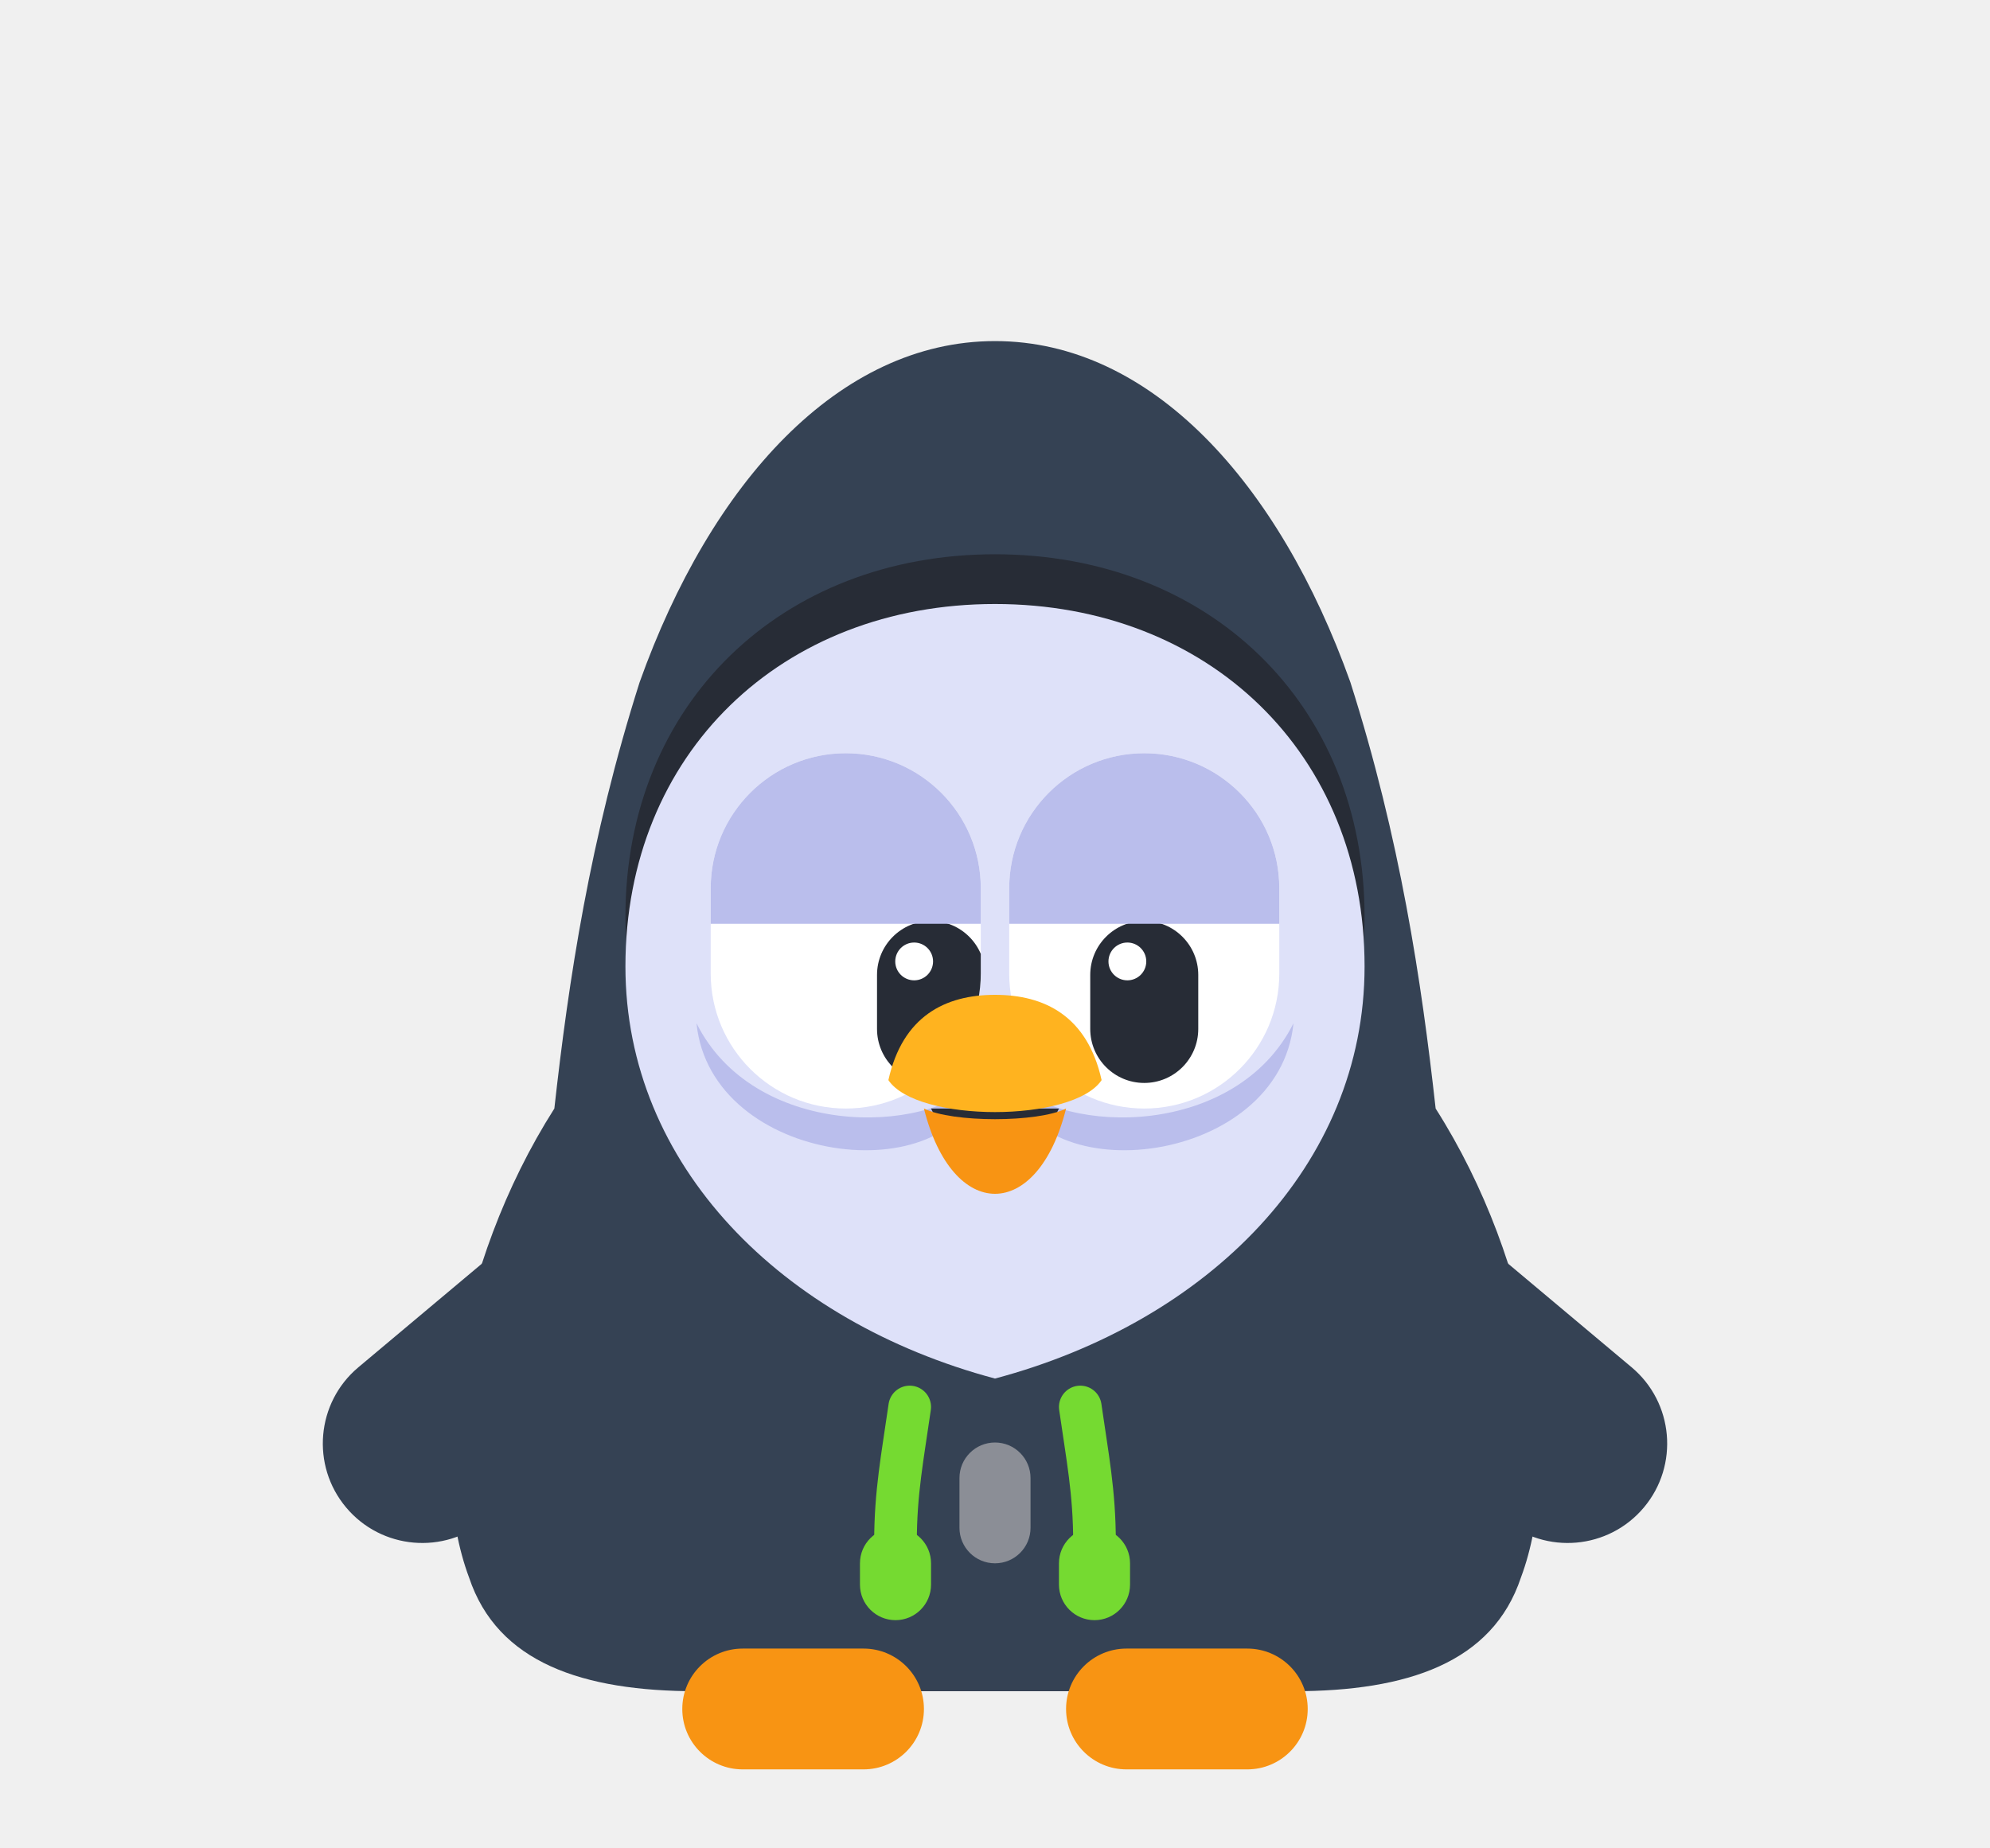
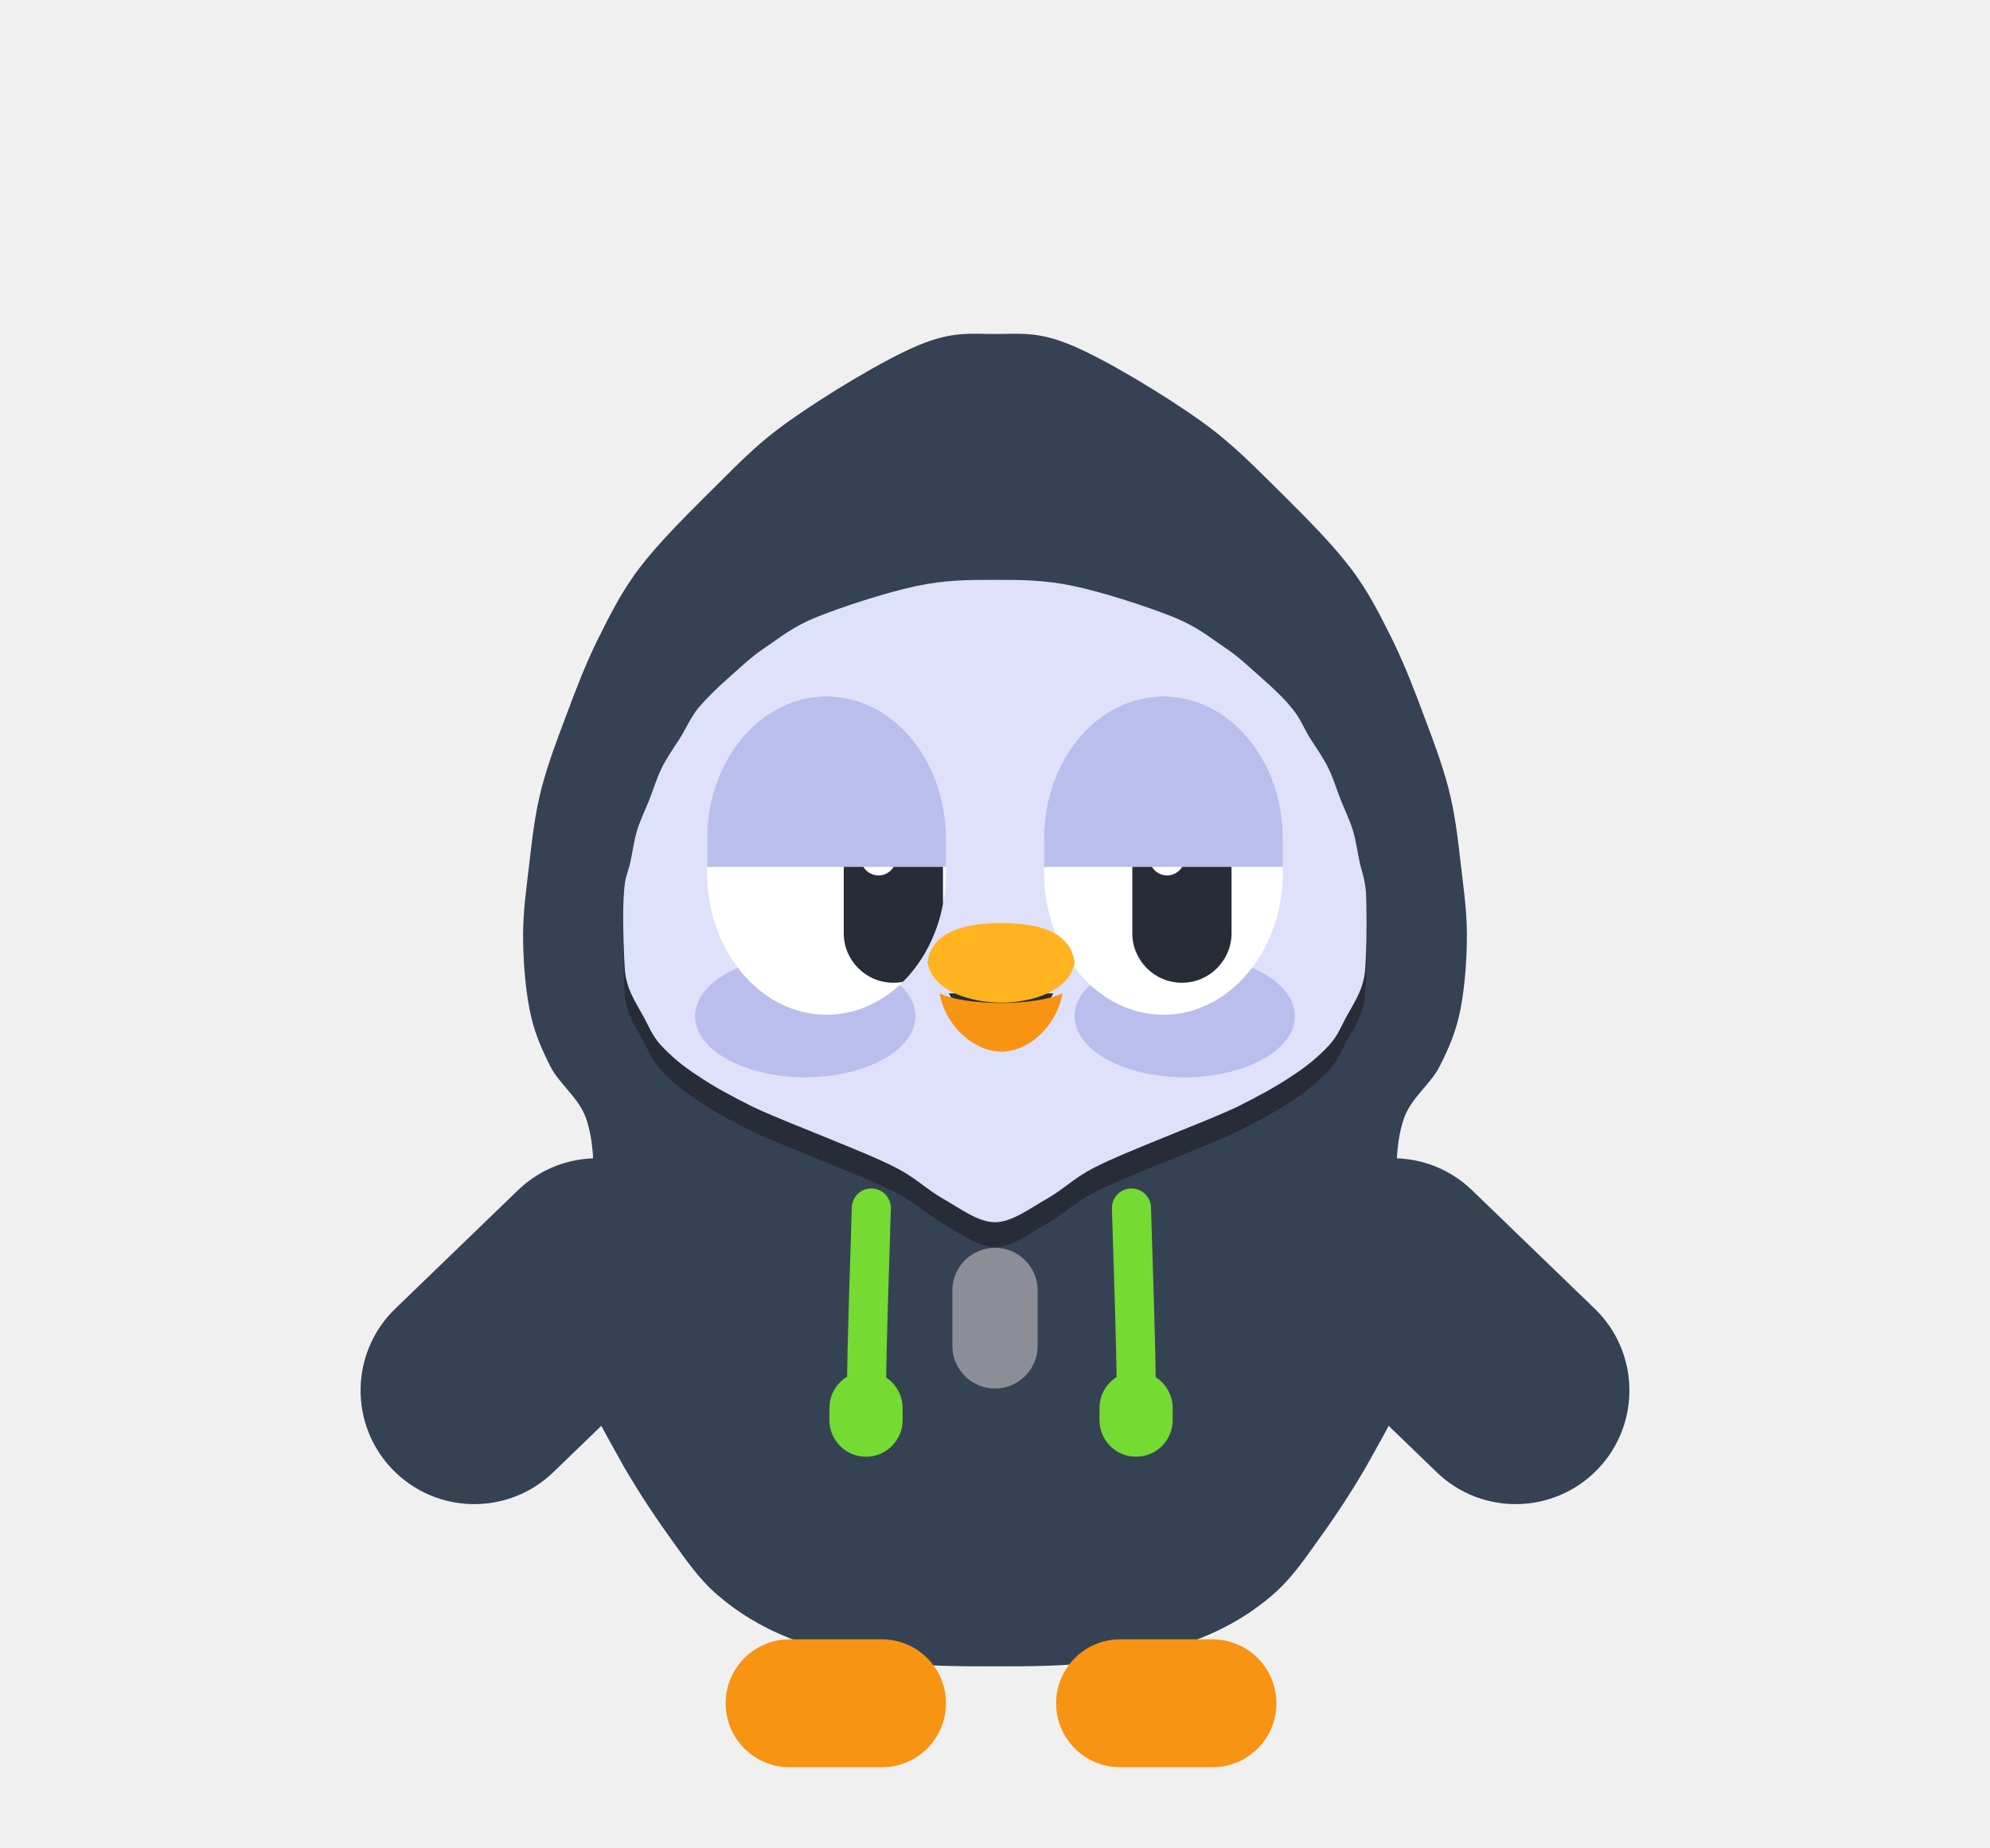
<svg xmlns="http://www.w3.org/2000/svg" viewBox="-40 -40 280 260" aria-hidden="true">
  <style>
  .byte-twinkle { transform-box: fill-box; transform-origin: center; animation: byte-twinkle 1.6s ease-in-out infinite }
  @keyframes byte-twinkle { 0%,100% { transform: scale(1) rotate(0) } 50% { transform: scale(.7) rotate(20deg) } }
  .byte-float { animation: byte-float 2.4s ease-in-out infinite }
  @keyframes byte-float { 0%,100% { transform: translateY(0) } 50% { transform: translateY(-4px) } }
  .byte-smoke { animation: byte-smoke 1.8s ease-out infinite }
  @keyframes byte-smoke { 0% { opacity: 0; transform: translateY(6px) } 25% { opacity: 1 } 100% { opacity: 0; transform: translateY(-10px) } }
  .byte-tear { animation: byte-tear 1.8s ease-in infinite }
  .byte-tear + .byte-tear { animation-delay: .6s }
  @keyframes byte-tear { 0% { opacity: 0; transform: translateY(0) } 15% { opacity: 1; transform: translateY(2px) }
    80% { opacity: 1; transform: translateY(14px) } 100% { opacity: 0; transform: translateY(18px) } }
  @media (prefers-reduced-motion: reduce) {
    .byte-twinkle, .byte-float, .byte-smoke, .byte-tear { animation: none }
    .byte-tear { transform: translateY(2px) }
  }
</style>
  <defs>
    <clipPath id="eyeL-R0">
-       <rect x="60" y="66" width="38" height="50" rx="19" />
+       <rect x="59.5" y="58" width="33.6" height="44.8" rx="16.8" ry="20" />
    </clipPath>
    <clipPath id="eyeR-R0">
-       <rect x="102" y="66" width="38" height="50" rx="19" />
+       <rect x="106.9" y="58" width="33.6" height="44.8" rx="16.8" ry="20" />
    </clipPath>
  </defs>
  <g>
-     <g transform="translate(47 140)">
-       <g transform="rotate(-40)">
-         <rect x="-50" y="-14" width="64" height="28" rx="14" fill="#354254" />
+     <g transform="translate(44 139)">
+       <g transform="rotate(-44)">
+         <rect x="-40" y="-16" width="56" height="32" rx="16" fill="#354254" />
      </g>
    </g>
  </g>
  <g transform="translate(200 0) scale(-1 1)">
-     <g transform="translate(47 140)">
-       <g transform="rotate(-40)">
-         <rect x="-50" y="-14" width="64" height="28" rx="14" fill="#354254" />
+     <g transform="translate(44 139)">
+       <g transform="rotate(-44)">
+         <rect x="-40" y="-16" width="56" height="32" rx="16" fill="#354254" />
      </g>
    </g>
  </g>
-   <path fill="#354254" d="M100 8 C122 8 140 28 150 56 C157 78 160 98 162 116 C176 138 180 166 174 182 C170 194 158 198 142 198 L58 198 C42 198 30 194 26 182 C20 166 24 138 38 116 C40 98 43 78 50 56 C60 28 78 8 100 8 Z" />
-   <path fill="#272C36" transform="translate(0 -7)" d="M100 154 C70 146 48 124 48 96 C48 66 70 45 100 45 C130 45 152 66 152 96 C152 124 130 146 100 154 Z" />
-   <path fill="#DEE1F9" d="M100 154 C70 146 48 124 48 96 C48 66 70 45 100 45 C130 45 152 66 152 96 C152 124 130 146 100 154 Z" />
+   <path fill="#354254" d="M100.0 7.0 C103.6 7.0 106.0 6.6 110.8 8.6 C115.6 10.6 124.0 15.7 128.9 19.2 C133.8 22.7 137.0 26.2 140.5 29.6 C144.0 33.1 147.4 36.5 150.0 39.9 C152.6 43.3 154.3 46.8 156.0 50.2 C157.7 53.7 159.0 57.1 160.3 60.6 C161.6 64.0 162.9 67.5 163.8 70.9 C164.7 74.4 165.1 77.8 165.5 81.3 C165.9 84.8 166.4 88.1 166.4 91.6 C166.4 95.0 166.1 98.9 165.5 102.0 C164.9 105.1 163.9 107.4 162.6 110.0 C161.3 112.6 158.5 114.5 157.5 117.5 C156.5 120.5 156.4 123.9 156.5 128.0 C156.6 132.1 157.8 137.5 158.0 142.0 C158.2 146.5 158.3 151.2 157.5 155.0 C156.7 158.8 154.9 161.5 153.0 165.0 C151.1 168.5 148.3 172.8 146.0 176.0 C143.7 179.2 141.8 182.1 139.0 184.5 C136.2 186.9 133.0 188.9 129.0 190.5 C125.0 192.1 119.8 193.1 115.0 193.8 C110.2 194.5 105.0 194.5 100.0 194.5 C95.0 194.5 89.8 194.5 85.0 193.8 C80.2 193.1 75.0 192.1 71.0 190.5 C67.0 188.9 63.8 186.9 61.0 184.5 C58.2 182.1 56.3 179.2 54.0 176.0 C51.7 172.8 48.9 168.5 47.0 165.0 C45.1 161.5 43.3 158.8 42.5 155.0 C41.7 151.2 41.8 146.5 42.0 142.0 C42.2 137.5 43.4 132.1 43.5 128.0 C43.6 123.9 43.5 120.5 42.5 117.5 C41.5 114.5 38.7 112.6 37.4 110.0 C36.1 107.4 35.1 105.1 34.5 102.0 C33.9 98.9 33.6 95.0 33.6 91.6 C33.6 88.1 34.1 84.8 34.5 81.3 C34.9 77.8 35.3 74.4 36.2 70.9 C37.1 67.5 38.4 64.0 39.7 60.6 C41.0 57.1 42.3 53.7 44.0 50.2 C45.7 46.8 47.4 43.3 50.0 39.9 C52.6 36.5 56.0 33.1 59.5 29.6 C63.0 26.2 66.1 22.7 71.1 19.2 C76.0 15.7 84.4 10.6 89.2 8.6 C94.0 6.6 96.4 7.0 100.0 7.0 Z" />
+   <path fill="#272C36" transform="translate(0 3.5)" d="M100.0 41.6 C103.7 41.6 107.0 41.6 111.2 42.5 C115.4 43.4 121.5 45.4 125.0 46.8 C128.5 48.2 130.2 49.7 132.3 51.1 C134.4 52.5 135.9 54.0 137.5 55.4 C139.1 56.8 140.7 58.3 141.8 59.7 C143.0 61.1 143.5 62.6 144.4 64.0 C145.3 65.4 146.3 66.8 147.0 68.3 C147.7 69.8 148.1 71.2 148.7 72.7 C149.3 74.2 150.0 75.6 150.4 77.0 C150.8 78.4 151.0 79.9 151.3 81.3 C151.6 82.7 152.0 83.4 152.2 85.6 C152.3 87.8 152.3 92.0 152.2 94.2 C152.1 96.4 152.1 97.1 151.7 98.5 C151.3 99.9 150.4 101.4 149.6 102.8 C148.8 104.2 148.3 105.7 147.0 107.1 C145.7 108.5 144.0 110.0 141.8 111.4 C139.6 112.9 137.0 114.3 134.0 115.8 C131.0 117.2 127.1 118.7 123.7 120.1 C120.3 121.5 116.5 123.0 113.8 124.4 C111.1 125.8 109.6 127.4 107.3 128.7 C105.0 130.0 102.4 132.0 100.0 132.0 C97.6 132.0 95.0 130.0 92.7 128.7 C90.4 127.4 88.9 125.8 86.2 124.4 C83.5 123.0 79.7 121.5 76.3 120.1 C72.9 118.7 69.0 117.2 66.0 115.8 C63.0 114.3 60.4 112.9 58.2 111.4 C56.0 110.0 54.3 108.5 53.0 107.1 C51.7 105.7 51.2 104.2 50.4 102.8 C49.6 101.4 48.7 99.9 48.3 98.5 C47.9 97.1 47.9 96.4 47.8 94.2 C47.7 92.0 47.6 87.8 47.8 85.6 C47.9 83.4 48.4 82.7 48.7 81.3 C49.0 79.9 49.2 78.4 49.6 77.0 C50.0 75.6 50.7 74.2 51.3 72.7 C51.9 71.2 52.3 69.8 53.0 68.3 C53.7 66.8 54.7 65.4 55.6 64.0 C56.5 62.6 57.1 61.1 58.2 59.7 C59.4 58.3 60.9 56.8 62.5 55.4 C64.1 54.0 65.6 52.5 67.7 51.1 C69.8 49.7 71.5 48.2 75.0 46.8 C78.5 45.4 84.6 43.4 88.8 42.5 C93.0 41.6 96.3 41.6 100.0 41.6 Z" />
+   <path fill="#DEE1F9" d="M100.0 41.6 C103.7 41.6 107.0 41.6 111.2 42.5 C115.4 43.4 121.5 45.4 125.0 46.8 C128.5 48.2 130.2 49.7 132.3 51.1 C134.4 52.5 135.9 54.0 137.5 55.4 C139.1 56.8 140.7 58.3 141.8 59.7 C143.0 61.1 143.5 62.6 144.4 64.0 C145.3 65.4 146.3 66.8 147.0 68.3 C147.7 69.8 148.1 71.2 148.7 72.7 C149.3 74.2 150.0 75.6 150.4 77.0 C150.8 78.4 151.0 79.9 151.3 81.3 C151.6 82.7 152.0 83.4 152.2 85.6 C152.3 87.8 152.3 92.0 152.2 94.2 C152.1 96.4 152.1 97.1 151.7 98.5 C151.3 99.9 150.4 101.4 149.6 102.8 C148.8 104.2 148.3 105.7 147.0 107.1 C145.7 108.5 144.0 110.0 141.8 111.4 C139.6 112.9 137.0 114.3 134.0 115.8 C131.0 117.2 127.1 118.7 123.7 120.1 C120.3 121.5 116.5 123.0 113.8 124.4 C111.1 125.8 109.6 127.4 107.3 128.7 C105.0 130.0 102.4 132.0 100.0 132.0 C97.6 132.0 95.0 130.0 92.7 128.7 C90.4 127.4 88.9 125.8 86.2 124.4 C83.5 123.0 79.7 121.5 76.3 120.1 C72.9 118.7 69.0 117.2 66.0 115.8 C63.0 114.3 60.4 112.9 58.2 111.4 C56.0 110.0 54.3 108.5 53.0 107.1 C51.7 105.7 51.2 104.2 50.4 102.8 C49.6 101.4 48.7 99.9 48.3 98.5 C47.9 97.1 47.9 96.4 47.8 94.2 C47.7 92.0 47.6 87.8 47.8 85.6 C47.9 83.4 48.4 82.7 48.7 81.3 C49.0 79.9 49.2 78.4 49.6 77.0 C50.0 75.6 50.7 74.2 51.3 72.7 C51.9 71.2 52.3 69.8 53.0 68.3 C53.7 66.8 54.7 65.4 55.6 64.0 C56.5 62.6 57.1 61.1 58.2 59.7 C59.4 58.3 60.9 56.8 62.5 55.4 C64.1 54.0 65.6 52.5 67.7 51.1 C69.8 49.7 71.5 48.2 75.0 46.8 C78.5 45.4 84.6 43.4 88.8 42.5 C93.0 41.6 96.3 41.6 100.0 41.6 Z" />
  <g fill="#BABEEC">
-     <path d="M58 104 C60 124 94 128 98 112 C90 120 66 120 58 104 Z" />
-     <path d="M142 104 C140 124 106 128 102 112 C110 120 134 120 142 104 Z" />
+     <ellipse cx="73.3" cy="103" rx="15.5" ry="8.6" />
+     <ellipse cx="126.7" cy="103" rx="15.5" ry="8.6" />
  </g>
  <g>
-     <rect x="60" y="66" width="38" height="50" rx="19" fill="#FFFFFF" />
+     <rect x="59.5" y="58" width="33.6" height="44.8" rx="16.8" ry="20" fill="#FFFFFF" />
    <g clip-path="url(#eyeL-R0)">
-       <g transform="translate(12 8) translate(79 93) scale(0.95) translate(-79 -93)">
-         <rect x="71" y="81" width="16" height="24" rx="8" fill="#272C36" />
-         <circle cx="76.5" cy="87" r="2.8" fill="#FFFFFF" />
+       <g transform="translate(9.4 6.5) translate(76.3 80.4) scale(0.95) translate(-76.3 -80.4)">
+         <rect x="68.95" y="68.4" width="14.7" height="24" rx="7.35" fill="#272C36" />
+         <circle cx="74.1" cy="73.9" r="2.6" fill="#FFFFFF" />
      </g>
-       <rect x="44" y="116" width="70" height="70" fill="#DEE1F9" />
-       <rect x="44" y="20" width="70" height="70" fill="#BABEEC" transform="rotate(0 79 90)" />
+       <rect x="41.3" y="102.8" width="70" height="70" fill="#DEE1F9" />
+       <rect x="41.3" y="12" width="70" height="70" fill="#BABEEC" transform="rotate(0 76.3 82)" />
    </g>
  </g>
  <g>
-     <rect x="102" y="66" width="38" height="50" rx="19" fill="#FFFFFF" />
+     <rect x="106.9" y="58" width="33.6" height="44.8" rx="16.8" ry="20" fill="#FFFFFF" />
    <g clip-path="url(#eyeR-R0)">
-       <g transform="translate(0 8) translate(121 93) scale(0.95) translate(-121 -93)">
-         <rect x="113" y="81" width="16" height="24" rx="8" fill="#272C36" />
-         <circle cx="118.5" cy="87" r="2.8" fill="#FFFFFF" />
+       <g transform="translate(2.6 6.5) translate(123.7 80.4) scale(0.95) translate(-123.7 -80.4)">
+         <rect x="116.35" y="68.4" width="14.7" height="24" rx="7.35" fill="#272C36" />
+         <circle cx="121.5" cy="73.9" r="2.6" fill="#FFFFFF" />
      </g>
-       <rect x="86" y="116" width="70" height="70" fill="#DEE1F9" />
-       <rect x="86" y="20" width="70" height="70" fill="#BABEEC" transform="rotate(0 121 90)" />
+       <rect x="88.7" y="102.8" width="70" height="70" fill="#DEE1F9" />
+       <rect x="88.7" y="12" width="70" height="70" fill="#BABEEC" transform="rotate(0 123.7 82)" />
    </g>
  </g>
-   <g transform="translate(0 116) scale(1 1) translate(0 -116)">
-     <path d="M91 116 L109 116 L105 124 C103 126 97 126 95 124 Z" fill="#272C36" />
-     <ellipse cx="100" cy="123" rx="5" ry="2.4" fill="#FA779B" />
+   <g transform="translate(0 99.8) scale(1 1) translate(0 -99.8)">
+     <path d="M93.5 99.8 L108.2 99.8 L104.8 105.8 C103.2 107.2 98.6 107.2 97 105.8 Z" fill="#272C36" />
+     <ellipse cx="100.9" cy="104.8" rx="4.4" ry="2" fill="#FA779B" />
  </g>
-   <path d="M90 116 C94 118 106 118 110 116 C108 124 104 128 100 128 C96 128 92 124 90 116 Z" fill="#F89413" transform="translate(0 0)" />
-   <path d="M85 112 C87 103 93 100 100 100 C107 100 113 103 115 112 C111 118 89 118 85 112 Z" fill="#FFB31F" />
-   <g stroke="#75DA31" stroke-width="6" stroke-linecap="round" fill="none">
-     <path d="M88 158 C87 165 86 170 86 177" />
-     <path d="M112 158 C113 165 114 170 114 177" />
+   <path d="M92.2 99.8 C96 101.6 105.6 101.6 109.5 99.8 C108.6 104.6 104.6 108 100.9 108 C97.2 108 93.1 104.6 92.2 99.8 Z" fill="#F89413" transform="translate(0 0)" />
+   <path d="M90.5 95.5 C91 91.3 95.3 89.9 100.9 89.9 C106.5 89.9 110.7 91.3 111.2 95.5 C110.4 99.6 105 101.1 100.9 101.1 C96.8 101.1 91.3 99.6 90.5 95.5 Z" fill="#FFB31F" />
+   <g stroke="#75DA31" stroke-width="5.5" stroke-linecap="round" fill="none">
+     <path d="M82.6 130 C82.3 140 82 148 81.9 156" />
+     <path d="M119.2 130 C119.5 140 119.8 148 119.9 156" />
  </g>
  <g fill="#75DA31">
-     <rect x="81" y="175" width="10" height="13" rx="5" />
-     <rect x="109" y="175" width="10" height="13" rx="5" />
+     <rect x="76.7" y="153" width="10.3" height="12" rx="5.15" />
+     <rect x="114.7" y="153" width="10.3" height="12" rx="5.15" />
  </g>
-   <rect x="95" y="163" width="10" height="17" rx="5" fill="#8B8E96" />
+   <rect x="94" y="135.6" width="12" height="19.8" rx="6" fill="#8B8E96" />
  <g fill="#F89413">
-     <rect x="56" y="192" width="34" height="17" rx="8.5" />
-     <rect x="110" y="192" width="34" height="17" rx="8.5" />
+     <rect x="62.1" y="190.7" width="31" height="18" rx="9" />
+     <rect x="108.6" y="190.7" width="31" height="18" rx="9" />
  </g>
</svg>
